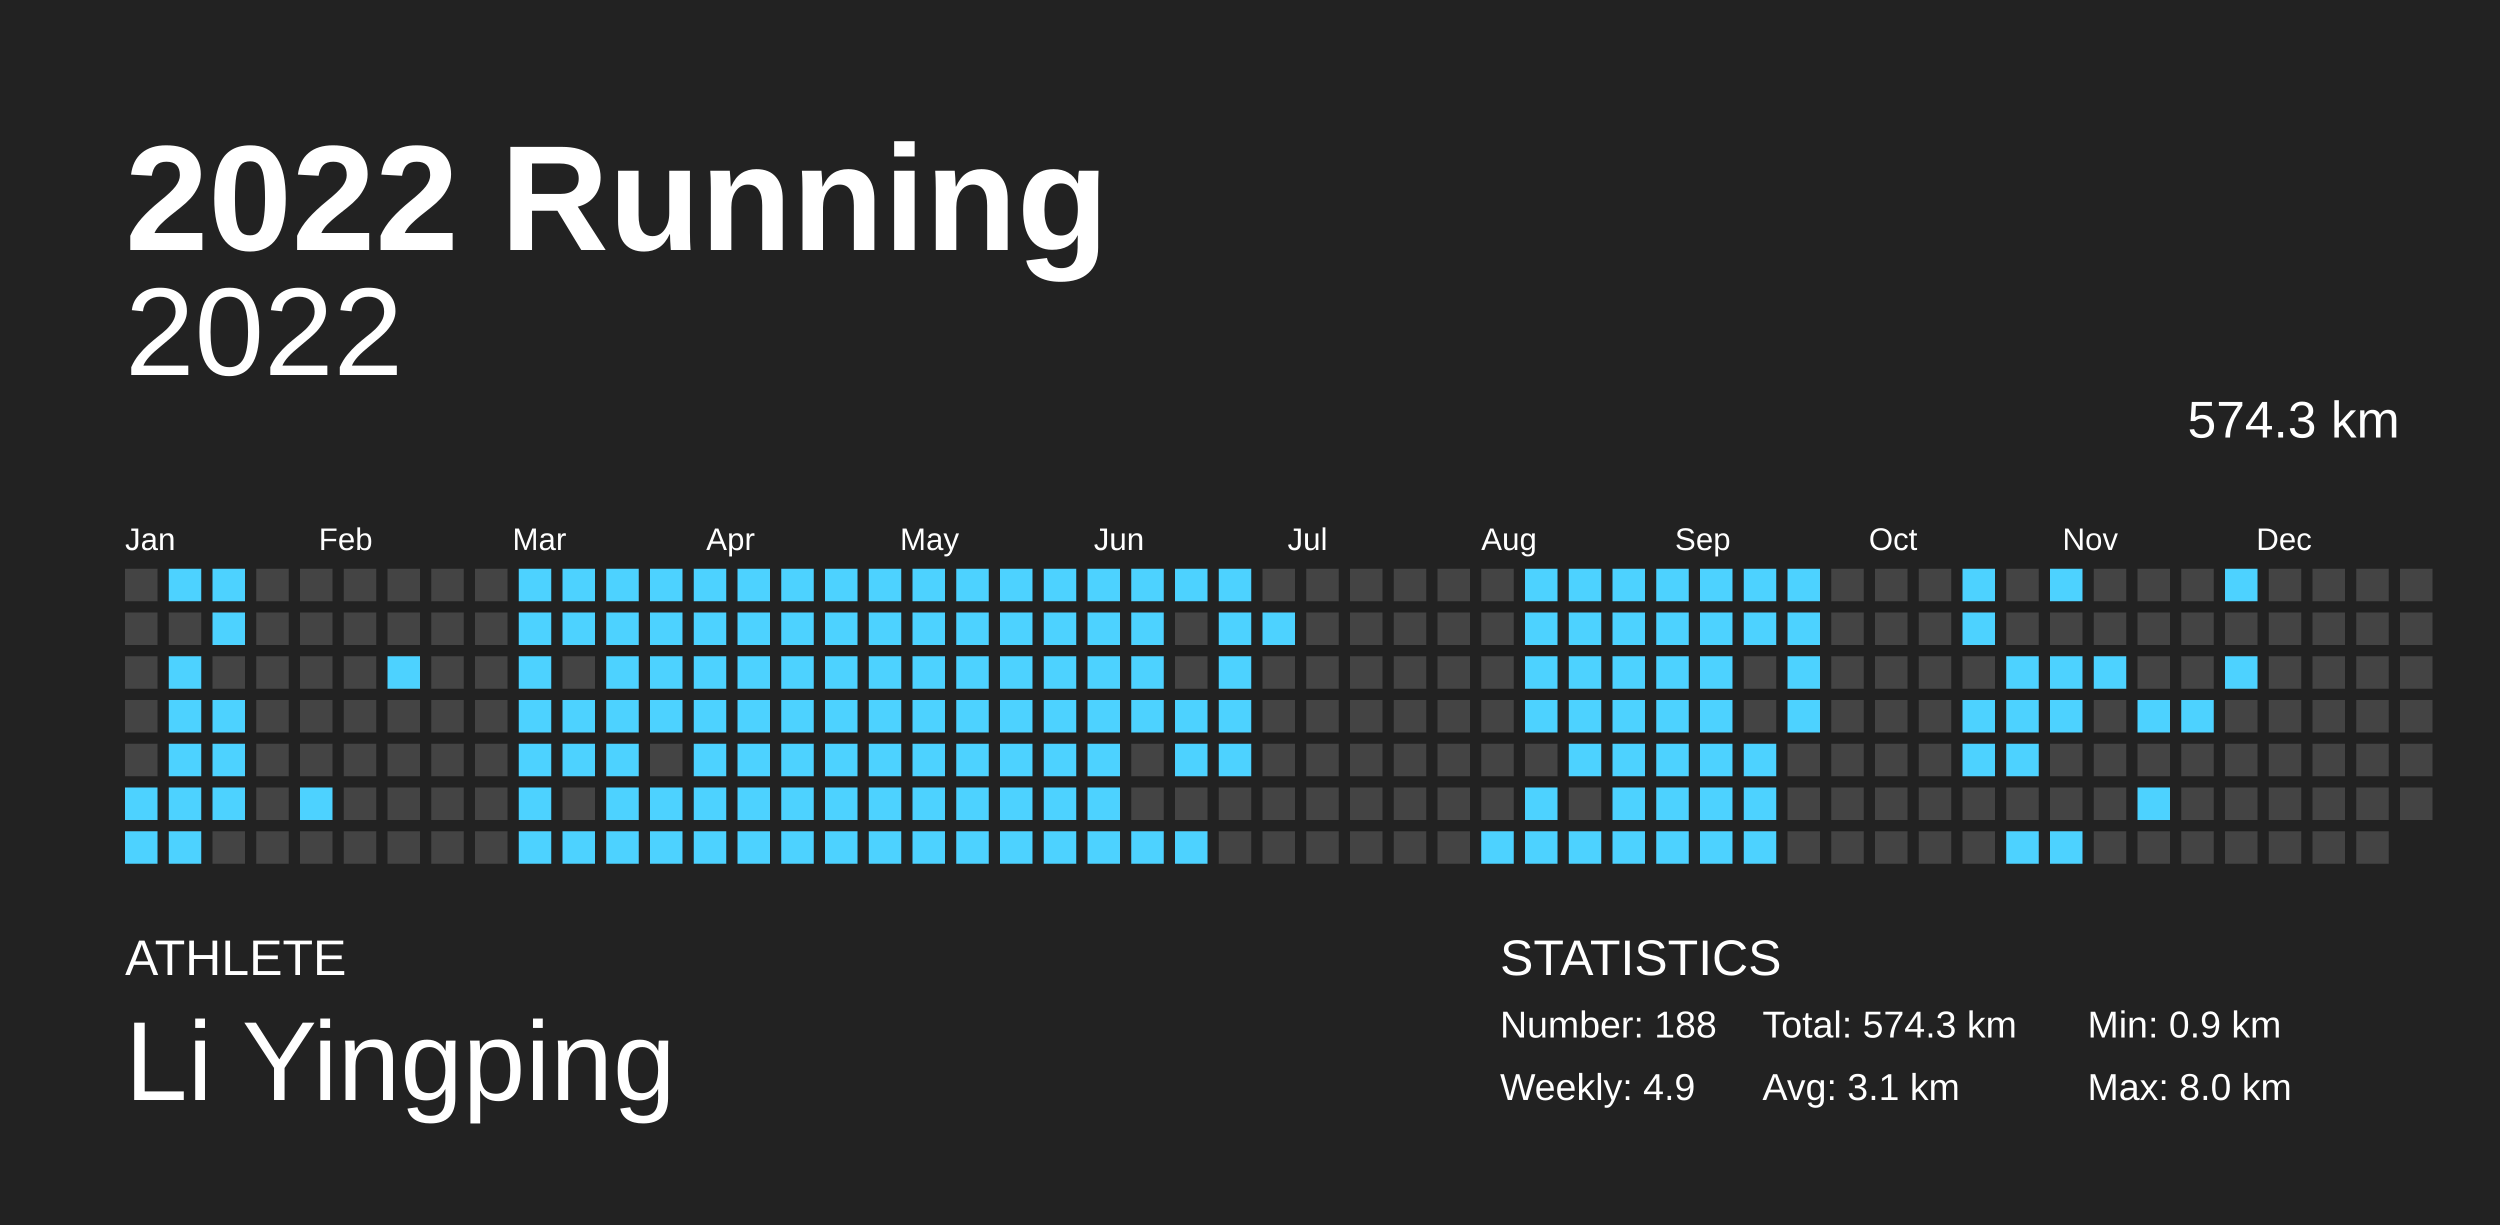
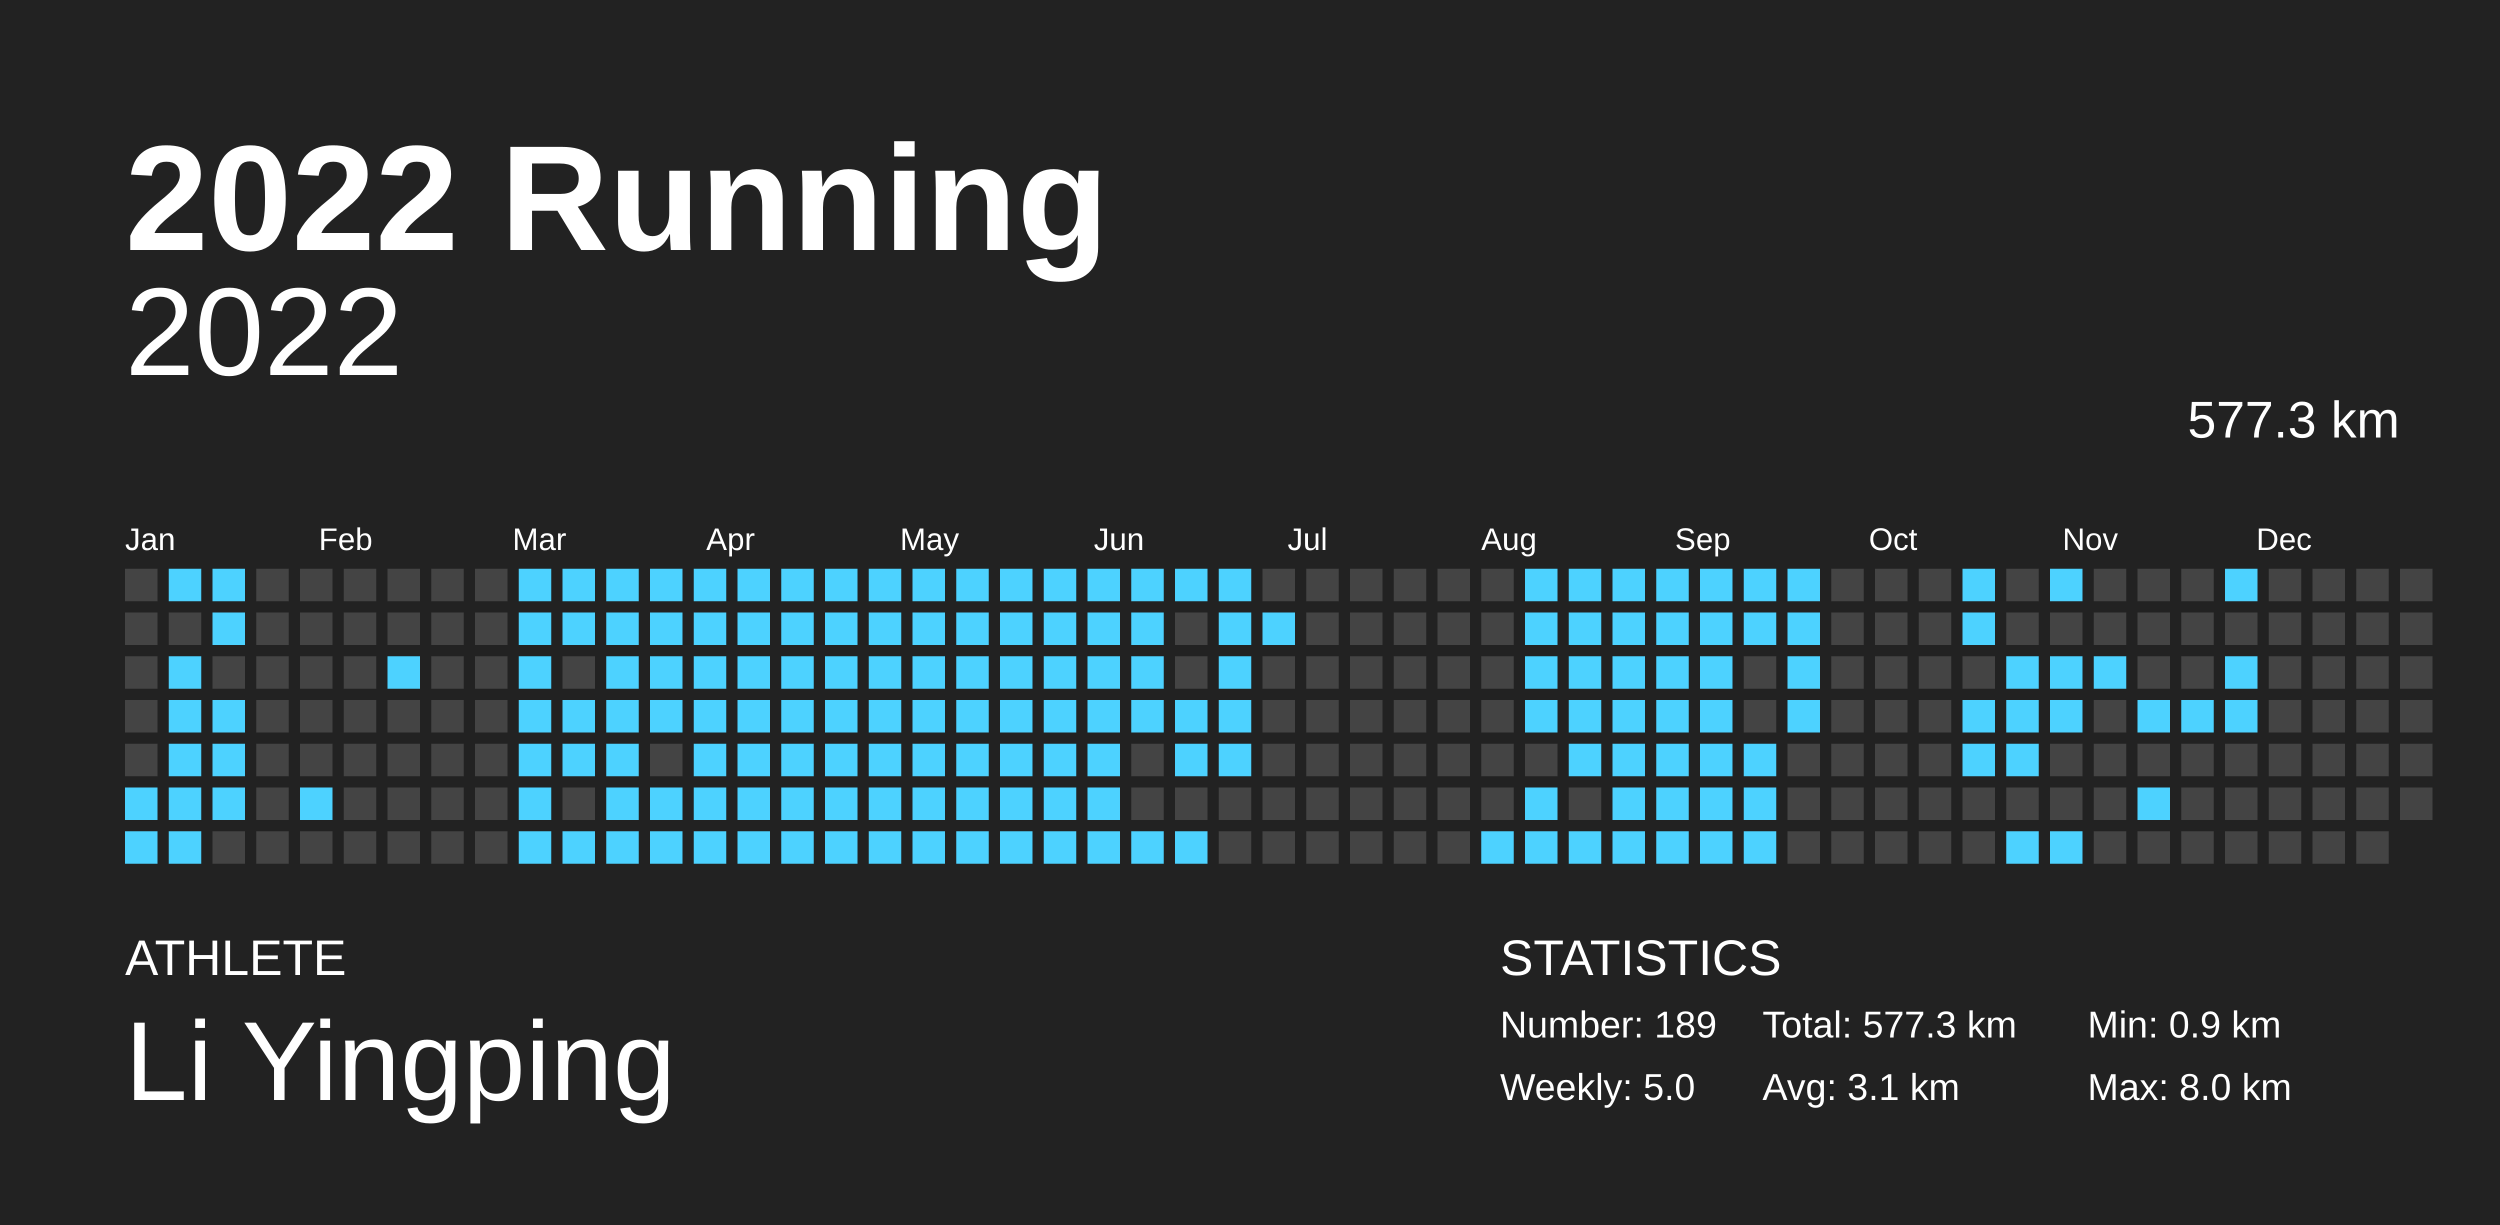
<svg xmlns="http://www.w3.org/2000/svg" baseProfile="full" height="98mm" version="1.1" viewBox="0,0,200,98" width="200mm">
  <defs />
  <rect fill="#222222" height="98" width="200" x="0" y="0" />
  <text fill="#FFFFFF" style="font-size:12px; font-family:Arial; font-weight:bold;" x="10" y="20">2022 Running</text>
  <text fill="#FFFFFF" style="font-size:4px; font-family:Arial" x="10" y="78">ATHLETE</text>
  <text fill="#FFFFFF" style="font-size:9px; font-family:Arial" x="10" y="88">Li Yingping</text>
  <text fill="#FFFFFF" style="font-size:4px; font-family:Arial" x="120" y="78">STATISTICS</text>
-   <text fill="#FFFFFF" style="font-size:3px; font-family:Arial" x="120" y="83">Number: 188</text>
-   <text fill="#FFFFFF" style="font-size:3px; font-family:Arial" x="120" y="88">Weekly: 4.9</text>
-   <text fill="#FFFFFF" style="font-size:3px; font-family:Arial" x="141" y="83">Total: 574.3 km</text>
+   <text fill="#FFFFFF" style="font-size:3px; font-family:Arial" x="120" y="83">Number: 189</text>
+   <text fill="#FFFFFF" style="font-size:3px; font-family:Arial" x="120" y="88">Weekly: 5.0</text>
+   <text fill="#FFFFFF" style="font-size:3px; font-family:Arial" x="141" y="83">Total: 577.3 km</text>
  <text fill="#FFFFFF" style="font-size:3px; font-family:Arial" x="141" y="88">Avg: 3.1 km</text>
  <text fill="#FFFFFF" style="font-size:3px; font-family:Arial" x="167" y="83">Min: 0.9 km</text>
  <text fill="#FFFFFF" style="font-size:3px; font-family:Arial" x="167" y="88">Max: 8.0 km</text>
  <text alignment-baseline="hanging" fill="#FFFFFF" style="font-size:10.0px; font-family:Arial;" x="10" y="30">2022</text>
-   <text alignment-baseline="hanging" fill="#FFFFFF" style="font-size:4.125px; font-family:Arial;" x="175" y="35">574.3 km</text>
+   <text alignment-baseline="hanging" fill="#FFFFFF" style="font-size:4.125px; font-family:Arial;" x="175" y="35">577.3 km</text>
  <text fill="#FFFFFF" style="font-size:2.5px; font-family:Arial" x="10.0" y="44">Jan</text>
  <text fill="#FFFFFF" style="font-size:2.5px; font-family:Arial" x="25.5" y="44">Feb</text>
  <text fill="#FFFFFF" style="font-size:2.5px; font-family:Arial" x="41.0" y="44">Mar</text>
  <text fill="#FFFFFF" style="font-size:2.5px; font-family:Arial" x="56.5" y="44">Apr</text>
  <text fill="#FFFFFF" style="font-size:2.5px; font-family:Arial" x="72.0" y="44">May</text>
  <text fill="#FFFFFF" style="font-size:2.5px; font-family:Arial" x="87.5" y="44">Jun</text>
  <text fill="#FFFFFF" style="font-size:2.5px; font-family:Arial" x="103.0" y="44">Jul</text>
  <text fill="#FFFFFF" style="font-size:2.5px; font-family:Arial" x="118.5" y="44">Aug</text>
  <text fill="#FFFFFF" style="font-size:2.5px; font-family:Arial" x="134.0" y="44">Sep</text>
  <text fill="#FFFFFF" style="font-size:2.5px; font-family:Arial" x="149.5" y="44">Oct</text>
  <text fill="#FFFFFF" style="font-size:2.5px; font-family:Arial" x="165.0" y="44">Nov</text>
  <text fill="#FFFFFF" style="font-size:2.5px; font-family:Arial" x="180.5" y="44">Dec</text>
  <rect fill="#444444" height="2.6" width="2.6" x="10.0" y="45.5" />
  <rect fill="#444444" height="2.6" width="2.6" x="10.0" y="49.0" />
  <rect fill="#444444" height="2.6" width="2.6" x="10.0" y="52.5" />
  <rect fill="#444444" height="2.6" width="2.6" x="10.0" y="56.0" />
  <rect fill="#444444" height="2.6" width="2.6" x="10.0" y="59.5" />
  <rect fill="#4dd2ff" height="2.6" width="2.6" x="10.0" y="63.0" />
  <rect fill="#4dd2ff" height="2.6" width="2.6" x="10.0" y="66.5" />
  <rect fill="#4dd2ff" height="2.6" width="2.6" x="13.5" y="45.5" />
  <rect fill="#444444" height="2.6" width="2.6" x="13.5" y="49.0" />
  <rect fill="#4dd2ff" height="2.6" width="2.6" x="13.5" y="52.5" />
  <rect fill="#4dd2ff" height="2.6" width="2.6" x="13.5" y="56.0" />
  <rect fill="#4dd2ff" height="2.6" width="2.6" x="13.5" y="59.5" />
  <rect fill="#4dd2ff" height="2.6" width="2.6" x="13.5" y="63.0" />
  <rect fill="#4dd2ff" height="2.6" width="2.6" x="13.5" y="66.5" />
  <rect fill="#4dd2ff" height="2.6" width="2.6" x="17.0" y="45.5" />
  <rect fill="#4dd2ff" height="2.6" width="2.6" x="17.0" y="49.0" />
  <rect fill="#444444" height="2.6" width="2.6" x="17.0" y="52.5" />
  <rect fill="#4dd2ff" height="2.6" width="2.6" x="17.0" y="56.0" />
  <rect fill="#4dd2ff" height="2.6" width="2.6" x="17.0" y="59.5" />
  <rect fill="#4dd2ff" height="2.6" width="2.6" x="17.0" y="63.0" />
  <rect fill="#444444" height="2.6" width="2.6" x="17.0" y="66.5" />
  <rect fill="#444444" height="2.6" width="2.6" x="20.5" y="45.5" />
  <rect fill="#444444" height="2.6" width="2.6" x="20.5" y="49.0" />
  <rect fill="#444444" height="2.6" width="2.6" x="20.5" y="52.5" />
  <rect fill="#444444" height="2.6" width="2.6" x="20.5" y="56.0" />
  <rect fill="#444444" height="2.6" width="2.6" x="20.5" y="59.5" />
  <rect fill="#444444" height="2.6" width="2.6" x="20.5" y="63.0" />
  <rect fill="#444444" height="2.6" width="2.6" x="20.5" y="66.5" />
  <rect fill="#444444" height="2.6" width="2.6" x="24.0" y="45.5" />
  <rect fill="#444444" height="2.6" width="2.6" x="24.0" y="49.0" />
  <rect fill="#444444" height="2.6" width="2.6" x="24.0" y="52.5" />
  <rect fill="#444444" height="2.6" width="2.6" x="24.0" y="56.0" />
  <rect fill="#444444" height="2.6" width="2.6" x="24.0" y="59.5" />
  <rect fill="#4dd2ff" height="2.6" width="2.6" x="24.0" y="63.0" />
  <rect fill="#444444" height="2.6" width="2.6" x="24.0" y="66.5" />
  <rect fill="#444444" height="2.6" width="2.6" x="27.5" y="45.5" />
  <rect fill="#444444" height="2.6" width="2.6" x="27.5" y="49.0" />
  <rect fill="#444444" height="2.6" width="2.6" x="27.5" y="52.5" />
  <rect fill="#444444" height="2.6" width="2.6" x="27.5" y="56.0" />
  <rect fill="#444444" height="2.6" width="2.6" x="27.5" y="59.5" />
  <rect fill="#444444" height="2.6" width="2.6" x="27.5" y="63.0" />
  <rect fill="#444444" height="2.6" width="2.6" x="27.5" y="66.5" />
  <rect fill="#444444" height="2.6" width="2.6" x="31.0" y="45.5" />
  <rect fill="#444444" height="2.6" width="2.6" x="31.0" y="49.0" />
  <rect fill="#4dd2ff" height="2.6" width="2.6" x="31.0" y="52.5" />
  <rect fill="#444444" height="2.6" width="2.6" x="31.0" y="56.0" />
  <rect fill="#444444" height="2.6" width="2.6" x="31.0" y="59.5" />
  <rect fill="#444444" height="2.6" width="2.6" x="31.0" y="63.0" />
  <rect fill="#444444" height="2.6" width="2.6" x="31.0" y="66.5" />
  <rect fill="#444444" height="2.6" width="2.6" x="34.5" y="45.5" />
  <rect fill="#444444" height="2.6" width="2.6" x="34.5" y="49.0" />
  <rect fill="#444444" height="2.6" width="2.6" x="34.5" y="52.5" />
  <rect fill="#444444" height="2.6" width="2.6" x="34.5" y="56.0" />
  <rect fill="#444444" height="2.6" width="2.6" x="34.5" y="59.5" />
  <rect fill="#444444" height="2.6" width="2.6" x="34.5" y="63.0" />
  <rect fill="#444444" height="2.6" width="2.6" x="34.5" y="66.5" />
  <rect fill="#444444" height="2.6" width="2.6" x="38.0" y="45.5" />
  <rect fill="#444444" height="2.6" width="2.6" x="38.0" y="49.0" />
  <rect fill="#444444" height="2.6" width="2.6" x="38.0" y="52.5" />
  <rect fill="#444444" height="2.6" width="2.6" x="38.0" y="56.0" />
  <rect fill="#444444" height="2.6" width="2.6" x="38.0" y="59.5" />
  <rect fill="#444444" height="2.6" width="2.6" x="38.0" y="63.0" />
  <rect fill="#444444" height="2.6" width="2.6" x="38.0" y="66.5" />
  <rect fill="#4dd2ff" height="2.6" width="2.6" x="41.5" y="45.5" />
  <rect fill="#4dd2ff" height="2.6" width="2.6" x="41.5" y="49.0" />
  <rect fill="#4dd2ff" height="2.6" width="2.6" x="41.5" y="52.5" />
  <rect fill="#4dd2ff" height="2.6" width="2.6" x="41.5" y="56.0" />
  <rect fill="#4dd2ff" height="2.6" width="2.6" x="41.5" y="59.5" />
  <rect fill="#4dd2ff" height="2.6" width="2.6" x="41.5" y="63.0" />
  <rect fill="#4dd2ff" height="2.6" width="2.6" x="41.5" y="66.5" />
  <rect fill="#4dd2ff" height="2.6" width="2.6" x="45.0" y="45.5" />
  <rect fill="#4dd2ff" height="2.6" width="2.6" x="45.0" y="49.0" />
  <rect fill="#444444" height="2.6" width="2.6" x="45.0" y="52.5" />
  <rect fill="#4dd2ff" height="2.6" width="2.6" x="45.0" y="56.0" />
  <rect fill="#4dd2ff" height="2.6" width="2.6" x="45.0" y="59.5" />
  <rect fill="#444444" height="2.6" width="2.6" x="45.0" y="63.0" />
  <rect fill="#4dd2ff" height="2.6" width="2.6" x="45.0" y="66.5" />
  <rect fill="#4dd2ff" height="2.6" width="2.6" x="48.5" y="45.5" />
  <rect fill="#4dd2ff" height="2.6" width="2.6" x="48.5" y="49.0" />
  <rect fill="#4dd2ff" height="2.6" width="2.6" x="48.5" y="52.5" />
  <rect fill="#4dd2ff" height="2.6" width="2.6" x="48.5" y="56.0" />
  <rect fill="#4dd2ff" height="2.6" width="2.6" x="48.5" y="59.5" />
  <rect fill="#4dd2ff" height="2.6" width="2.6" x="48.5" y="63.0" />
  <rect fill="#4dd2ff" height="2.6" width="2.6" x="48.5" y="66.5" />
  <rect fill="#4dd2ff" height="2.6" width="2.6" x="52.0" y="45.5" />
  <rect fill="#4dd2ff" height="2.6" width="2.6" x="52.0" y="49.0" />
  <rect fill="#4dd2ff" height="2.6" width="2.6" x="52.0" y="52.5" />
  <rect fill="#4dd2ff" height="2.6" width="2.6" x="52.0" y="56.0" />
  <rect fill="#444444" height="2.6" width="2.6" x="52.0" y="59.5" />
  <rect fill="#4dd2ff" height="2.6" width="2.6" x="52.0" y="63.0" />
  <rect fill="#4dd2ff" height="2.6" width="2.6" x="52.0" y="66.5" />
  <rect fill="#4dd2ff" height="2.6" width="2.6" x="55.5" y="45.5" />
  <rect fill="#4dd2ff" height="2.6" width="2.6" x="55.5" y="49.0" />
  <rect fill="#4dd2ff" height="2.6" width="2.6" x="55.5" y="52.5" />
  <rect fill="#4dd2ff" height="2.6" width="2.6" x="55.5" y="56.0" />
  <rect fill="#4dd2ff" height="2.6" width="2.6" x="55.5" y="59.5" />
  <rect fill="#4dd2ff" height="2.6" width="2.6" x="55.5" y="63.0" />
  <rect fill="#4dd2ff" height="2.6" width="2.6" x="55.5" y="66.5" />
  <rect fill="#4dd2ff" height="2.6" width="2.6" x="59.0" y="45.5" />
  <rect fill="#4dd2ff" height="2.6" width="2.6" x="59.0" y="49.0" />
  <rect fill="#4dd2ff" height="2.6" width="2.6" x="59.0" y="52.5" />
  <rect fill="#4dd2ff" height="2.6" width="2.6" x="59.0" y="56.0" />
  <rect fill="#4dd2ff" height="2.6" width="2.6" x="59.0" y="59.5" />
  <rect fill="#4dd2ff" height="2.6" width="2.6" x="59.0" y="63.0" />
  <rect fill="#4dd2ff" height="2.6" width="2.6" x="59.0" y="66.5" />
  <rect fill="#4dd2ff" height="2.6" width="2.6" x="62.5" y="45.5" />
  <rect fill="#4dd2ff" height="2.6" width="2.6" x="62.5" y="49.0" />
  <rect fill="#4dd2ff" height="2.6" width="2.6" x="62.5" y="52.5" />
  <rect fill="#4dd2ff" height="2.6" width="2.6" x="62.5" y="56.0" />
  <rect fill="#4dd2ff" height="2.6" width="2.6" x="62.5" y="59.5" />
  <rect fill="#4dd2ff" height="2.6" width="2.6" x="62.5" y="63.0" />
  <rect fill="#4dd2ff" height="2.6" width="2.6" x="62.5" y="66.5" />
  <rect fill="#4dd2ff" height="2.6" width="2.6" x="66.0" y="45.5" />
  <rect fill="#4dd2ff" height="2.6" width="2.6" x="66.0" y="49.0" />
  <rect fill="#4dd2ff" height="2.6" width="2.6" x="66.0" y="52.5" />
  <rect fill="#4dd2ff" height="2.6" width="2.6" x="66.0" y="56.0" />
  <rect fill="#4dd2ff" height="2.6" width="2.6" x="66.0" y="59.5" />
  <rect fill="#4dd2ff" height="2.6" width="2.6" x="66.0" y="63.0" />
  <rect fill="#4dd2ff" height="2.6" width="2.6" x="66.0" y="66.5" />
  <rect fill="#4dd2ff" height="2.6" width="2.6" x="69.5" y="45.5" />
  <rect fill="#4dd2ff" height="2.6" width="2.6" x="69.5" y="49.0" />
  <rect fill="#4dd2ff" height="2.6" width="2.6" x="69.5" y="52.5" />
  <rect fill="#4dd2ff" height="2.6" width="2.6" x="69.5" y="56.0" />
  <rect fill="#4dd2ff" height="2.6" width="2.6" x="69.5" y="59.5" />
  <rect fill="#4dd2ff" height="2.6" width="2.6" x="69.5" y="63.0" />
  <rect fill="#4dd2ff" height="2.6" width="2.6" x="69.5" y="66.5" />
  <rect fill="#4dd2ff" height="2.6" width="2.6" x="73.0" y="45.5" />
  <rect fill="#4dd2ff" height="2.6" width="2.6" x="73.0" y="49.0" />
  <rect fill="#4dd2ff" height="2.6" width="2.6" x="73.0" y="52.5" />
  <rect fill="#4dd2ff" height="2.6" width="2.6" x="73.0" y="56.0" />
  <rect fill="#4dd2ff" height="2.6" width="2.6" x="73.0" y="59.5" />
  <rect fill="#4dd2ff" height="2.6" width="2.6" x="73.0" y="63.0" />
  <rect fill="#4dd2ff" height="2.6" width="2.6" x="73.0" y="66.5" />
  <rect fill="#4dd2ff" height="2.6" width="2.6" x="76.5" y="45.5" />
  <rect fill="#4dd2ff" height="2.6" width="2.6" x="76.5" y="49.0" />
  <rect fill="#4dd2ff" height="2.6" width="2.6" x="76.5" y="52.5" />
  <rect fill="#4dd2ff" height="2.6" width="2.6" x="76.5" y="56.0" />
  <rect fill="#4dd2ff" height="2.6" width="2.6" x="76.5" y="59.5" />
  <rect fill="#4dd2ff" height="2.6" width="2.6" x="76.5" y="63.0" />
  <rect fill="#4dd2ff" height="2.6" width="2.6" x="76.5" y="66.5" />
  <rect fill="#4dd2ff" height="2.6" width="2.6" x="80.0" y="45.5" />
  <rect fill="#4dd2ff" height="2.6" width="2.6" x="80.0" y="49.0" />
  <rect fill="#4dd2ff" height="2.6" width="2.6" x="80.0" y="52.5" />
  <rect fill="#4dd2ff" height="2.6" width="2.6" x="80.0" y="56.0" />
  <rect fill="#4dd2ff" height="2.6" width="2.6" x="80.0" y="59.5" />
  <rect fill="#4dd2ff" height="2.6" width="2.6" x="80.0" y="63.0" />
  <rect fill="#4dd2ff" height="2.6" width="2.6" x="80.0" y="66.5" />
  <rect fill="#4dd2ff" height="2.6" width="2.6" x="83.5" y="45.5" />
  <rect fill="#4dd2ff" height="2.6" width="2.6" x="83.5" y="49.0" />
  <rect fill="#4dd2ff" height="2.6" width="2.6" x="83.5" y="52.5" />
  <rect fill="#4dd2ff" height="2.6" width="2.6" x="83.5" y="56.0" />
  <rect fill="#4dd2ff" height="2.6" width="2.6" x="83.5" y="59.5" />
  <rect fill="#4dd2ff" height="2.6" width="2.6" x="83.5" y="63.0" />
  <rect fill="#4dd2ff" height="2.6" width="2.6" x="83.5" y="66.5" />
  <rect fill="#4dd2ff" height="2.6" width="2.6" x="87.0" y="45.5" />
  <rect fill="#4dd2ff" height="2.6" width="2.6" x="87.0" y="49.0" />
  <rect fill="#4dd2ff" height="2.6" width="2.6" x="87.0" y="52.5" />
  <rect fill="#4dd2ff" height="2.6" width="2.6" x="87.0" y="56.0" />
  <rect fill="#4dd2ff" height="2.6" width="2.6" x="87.0" y="59.5" />
  <rect fill="#4dd2ff" height="2.6" width="2.6" x="87.0" y="63.0" />
  <rect fill="#4dd2ff" height="2.6" width="2.6" x="87.0" y="66.5" />
  <rect fill="#4dd2ff" height="2.6" width="2.6" x="90.5" y="45.5" />
  <rect fill="#4dd2ff" height="2.6" width="2.6" x="90.5" y="49.0" />
  <rect fill="#4dd2ff" height="2.6" width="2.6" x="90.5" y="52.5" />
  <rect fill="#4dd2ff" height="2.6" width="2.6" x="90.5" y="56.0" />
  <rect fill="#444444" height="2.6" width="2.6" x="90.5" y="59.5" />
  <rect fill="#444444" height="2.6" width="2.6" x="90.5" y="63.0" />
  <rect fill="#4dd2ff" height="2.6" width="2.6" x="90.5" y="66.5" />
  <rect fill="#4dd2ff" height="2.6" width="2.6" x="94.0" y="45.5" />
  <rect fill="#444444" height="2.6" width="2.6" x="94.0" y="49.0" />
  <rect fill="#444444" height="2.6" width="2.6" x="94.0" y="52.5" />
  <rect fill="#4dd2ff" height="2.6" width="2.6" x="94.0" y="56.0" />
  <rect fill="#4dd2ff" height="2.6" width="2.6" x="94.0" y="59.5" />
  <rect fill="#444444" height="2.6" width="2.6" x="94.0" y="63.0" />
  <rect fill="#4dd2ff" height="2.6" width="2.6" x="94.0" y="66.5" />
  <rect fill="#4dd2ff" height="2.6" width="2.6" x="97.5" y="45.5" />
  <rect fill="#4dd2ff" height="2.6" width="2.6" x="97.5" y="49.0" />
  <rect fill="#4dd2ff" height="2.6" width="2.6" x="97.5" y="52.5" />
  <rect fill="#4dd2ff" height="2.6" width="2.6" x="97.5" y="56.0" />
  <rect fill="#4dd2ff" height="2.6" width="2.6" x="97.5" y="59.5" />
  <rect fill="#444444" height="2.6" width="2.6" x="97.5" y="63.0" />
  <rect fill="#444444" height="2.6" width="2.6" x="97.5" y="66.5" />
  <rect fill="#444444" height="2.6" width="2.6" x="101.0" y="45.5" />
  <rect fill="#4dd2ff" height="2.6" width="2.6" x="101.0" y="49.0" />
  <rect fill="#444444" height="2.6" width="2.6" x="101.0" y="52.5" />
  <rect fill="#444444" height="2.6" width="2.6" x="101.0" y="56.0" />
  <rect fill="#444444" height="2.6" width="2.6" x="101.0" y="59.5" />
  <rect fill="#444444" height="2.6" width="2.6" x="101.0" y="63.0" />
  <rect fill="#444444" height="2.6" width="2.6" x="101.0" y="66.5" />
  <rect fill="#444444" height="2.6" width="2.6" x="104.5" y="45.5" />
  <rect fill="#444444" height="2.6" width="2.6" x="104.5" y="49.0" />
  <rect fill="#444444" height="2.6" width="2.6" x="104.5" y="52.5" />
  <rect fill="#444444" height="2.6" width="2.6" x="104.5" y="56.0" />
  <rect fill="#444444" height="2.6" width="2.6" x="104.5" y="59.5" />
  <rect fill="#444444" height="2.6" width="2.6" x="104.5" y="63.0" />
  <rect fill="#444444" height="2.6" width="2.6" x="104.5" y="66.5" />
  <rect fill="#444444" height="2.6" width="2.6" x="108.0" y="45.5" />
  <rect fill="#444444" height="2.6" width="2.6" x="108.0" y="49.0" />
  <rect fill="#444444" height="2.6" width="2.6" x="108.0" y="52.5" />
  <rect fill="#444444" height="2.6" width="2.6" x="108.0" y="56.0" />
  <rect fill="#444444" height="2.6" width="2.6" x="108.0" y="59.5" />
  <rect fill="#444444" height="2.6" width="2.6" x="108.0" y="63.0" />
  <rect fill="#444444" height="2.6" width="2.6" x="108.0" y="66.5" />
  <rect fill="#444444" height="2.6" width="2.6" x="111.5" y="45.5" />
  <rect fill="#444444" height="2.6" width="2.6" x="111.5" y="49.0" />
  <rect fill="#444444" height="2.6" width="2.6" x="111.5" y="52.5" />
  <rect fill="#444444" height="2.6" width="2.6" x="111.5" y="56.0" />
  <rect fill="#444444" height="2.6" width="2.6" x="111.5" y="59.5" />
  <rect fill="#444444" height="2.6" width="2.6" x="111.5" y="63.0" />
  <rect fill="#444444" height="2.6" width="2.6" x="111.5" y="66.5" />
  <rect fill="#444444" height="2.6" width="2.6" x="115.0" y="45.5" />
  <rect fill="#444444" height="2.6" width="2.6" x="115.0" y="49.0" />
  <rect fill="#444444" height="2.6" width="2.6" x="115.0" y="52.5" />
  <rect fill="#444444" height="2.6" width="2.6" x="115.0" y="56.0" />
  <rect fill="#444444" height="2.6" width="2.6" x="115.0" y="59.5" />
  <rect fill="#444444" height="2.6" width="2.6" x="115.0" y="63.0" />
  <rect fill="#444444" height="2.6" width="2.6" x="115.0" y="66.5" />
  <rect fill="#444444" height="2.6" width="2.6" x="118.5" y="45.5" />
  <rect fill="#444444" height="2.6" width="2.6" x="118.5" y="49.0" />
  <rect fill="#444444" height="2.6" width="2.6" x="118.5" y="52.5" />
  <rect fill="#444444" height="2.6" width="2.6" x="118.5" y="56.0" />
  <rect fill="#444444" height="2.6" width="2.6" x="118.5" y="59.5" />
  <rect fill="#444444" height="2.6" width="2.6" x="118.5" y="63.0" />
  <rect fill="#4dd2ff" height="2.6" width="2.6" x="118.5" y="66.5" />
  <rect fill="#4dd2ff" height="2.6" width="2.6" x="122.0" y="45.5" />
  <rect fill="#4dd2ff" height="2.6" width="2.6" x="122.0" y="49.0" />
  <rect fill="#4dd2ff" height="2.6" width="2.6" x="122.0" y="52.5" />
  <rect fill="#4dd2ff" height="2.6" width="2.6" x="122.0" y="56.0" />
  <rect fill="#444444" height="2.6" width="2.6" x="122.0" y="59.5" />
  <rect fill="#4dd2ff" height="2.6" width="2.6" x="122.0" y="63.0" />
  <rect fill="#4dd2ff" height="2.6" width="2.6" x="122.0" y="66.5" />
  <rect fill="#4dd2ff" height="2.6" width="2.6" x="125.5" y="45.5" />
  <rect fill="#4dd2ff" height="2.6" width="2.6" x="125.5" y="49.0" />
  <rect fill="#4dd2ff" height="2.6" width="2.6" x="125.5" y="52.5" />
  <rect fill="#4dd2ff" height="2.6" width="2.6" x="125.5" y="56.0" />
  <rect fill="#4dd2ff" height="2.6" width="2.6" x="125.5" y="59.5" />
  <rect fill="#444444" height="2.6" width="2.6" x="125.5" y="63.0" />
  <rect fill="#4dd2ff" height="2.6" width="2.6" x="125.5" y="66.5" />
  <rect fill="#4dd2ff" height="2.6" width="2.6" x="129.0" y="45.5" />
  <rect fill="#4dd2ff" height="2.6" width="2.6" x="129.0" y="49.0" />
  <rect fill="#4dd2ff" height="2.6" width="2.6" x="129.0" y="52.5" />
  <rect fill="#4dd2ff" height="2.6" width="2.6" x="129.0" y="56.0" />
  <rect fill="#4dd2ff" height="2.6" width="2.6" x="129.0" y="59.5" />
  <rect fill="#4dd2ff" height="2.6" width="2.6" x="129.0" y="63.0" />
  <rect fill="#4dd2ff" height="2.6" width="2.6" x="129.0" y="66.5" />
  <rect fill="#4dd2ff" height="2.6" width="2.6" x="132.5" y="45.5" />
  <rect fill="#4dd2ff" height="2.6" width="2.6" x="132.5" y="49.0" />
  <rect fill="#4dd2ff" height="2.6" width="2.6" x="132.5" y="52.5" />
  <rect fill="#4dd2ff" height="2.6" width="2.6" x="132.5" y="56.0" />
  <rect fill="#4dd2ff" height="2.6" width="2.6" x="132.5" y="59.5" />
  <rect fill="#4dd2ff" height="2.6" width="2.6" x="132.5" y="63.0" />
  <rect fill="#4dd2ff" height="2.6" width="2.6" x="132.5" y="66.5" />
  <rect fill="#4dd2ff" height="2.6" width="2.6" x="136.0" y="45.5" />
  <rect fill="#4dd2ff" height="2.6" width="2.6" x="136.0" y="49.0" />
  <rect fill="#4dd2ff" height="2.6" width="2.6" x="136.0" y="52.5" />
  <rect fill="#4dd2ff" height="2.6" width="2.6" x="136.0" y="56.0" />
  <rect fill="#4dd2ff" height="2.6" width="2.6" x="136.0" y="59.5" />
  <rect fill="#4dd2ff" height="2.6" width="2.6" x="136.0" y="63.0" />
  <rect fill="#4dd2ff" height="2.6" width="2.6" x="136.0" y="66.5" />
  <rect fill="#4dd2ff" height="2.6" width="2.6" x="139.5" y="45.5" />
  <rect fill="#4dd2ff" height="2.6" width="2.6" x="139.5" y="49.0" />
  <rect fill="#444444" height="2.6" width="2.6" x="139.5" y="52.5" />
  <rect fill="#444444" height="2.6" width="2.6" x="139.5" y="56.0" />
  <rect fill="#4dd2ff" height="2.6" width="2.6" x="139.5" y="59.5" />
  <rect fill="#4dd2ff" height="2.6" width="2.6" x="139.5" y="63.0" />
  <rect fill="#4dd2ff" height="2.6" width="2.6" x="139.5" y="66.5" />
  <rect fill="#4dd2ff" height="2.6" width="2.6" x="143.0" y="45.5" />
  <rect fill="#4dd2ff" height="2.6" width="2.6" x="143.0" y="49.0" />
  <rect fill="#4dd2ff" height="2.6" width="2.6" x="143.0" y="52.5" />
  <rect fill="#4dd2ff" height="2.6" width="2.6" x="143.0" y="56.0" />
  <rect fill="#444444" height="2.6" width="2.6" x="143.0" y="59.5" />
  <rect fill="#444444" height="2.6" width="2.6" x="143.0" y="63.0" />
  <rect fill="#444444" height="2.6" width="2.6" x="143.0" y="66.5" />
  <rect fill="#444444" height="2.6" width="2.6" x="146.5" y="45.5" />
  <rect fill="#444444" height="2.6" width="2.6" x="146.5" y="49.0" />
  <rect fill="#444444" height="2.6" width="2.6" x="146.5" y="52.5" />
  <rect fill="#444444" height="2.6" width="2.6" x="146.5" y="56.0" />
  <rect fill="#444444" height="2.6" width="2.6" x="146.5" y="59.5" />
  <rect fill="#444444" height="2.6" width="2.6" x="146.5" y="63.0" />
  <rect fill="#444444" height="2.6" width="2.6" x="146.5" y="66.5" />
  <rect fill="#444444" height="2.6" width="2.6" x="150.0" y="45.5" />
  <rect fill="#444444" height="2.6" width="2.6" x="150.0" y="49.0" />
  <rect fill="#444444" height="2.6" width="2.6" x="150.0" y="52.5" />
  <rect fill="#444444" height="2.6" width="2.6" x="150.0" y="56.0" />
  <rect fill="#444444" height="2.6" width="2.6" x="150.0" y="59.5" />
  <rect fill="#444444" height="2.6" width="2.6" x="150.0" y="63.0" />
  <rect fill="#444444" height="2.6" width="2.6" x="150.0" y="66.5" />
  <rect fill="#444444" height="2.6" width="2.6" x="153.5" y="45.5" />
  <rect fill="#444444" height="2.6" width="2.6" x="153.5" y="49.0" />
  <rect fill="#444444" height="2.6" width="2.6" x="153.5" y="52.5" />
  <rect fill="#444444" height="2.6" width="2.6" x="153.5" y="56.0" />
  <rect fill="#444444" height="2.6" width="2.6" x="153.5" y="59.5" />
  <rect fill="#444444" height="2.6" width="2.6" x="153.5" y="63.0" />
  <rect fill="#444444" height="2.6" width="2.6" x="153.5" y="66.5" />
  <rect fill="#4dd2ff" height="2.6" width="2.6" x="157.0" y="45.5" />
  <rect fill="#4dd2ff" height="2.6" width="2.6" x="157.0" y="49.0" />
  <rect fill="#444444" height="2.6" width="2.6" x="157.0" y="52.5" />
  <rect fill="#4dd2ff" height="2.6" width="2.6" x="157.0" y="56.0" />
  <rect fill="#4dd2ff" height="2.6" width="2.6" x="157.0" y="59.5" />
  <rect fill="#444444" height="2.6" width="2.6" x="157.0" y="63.0" />
  <rect fill="#444444" height="2.6" width="2.6" x="157.0" y="66.5" />
  <rect fill="#444444" height="2.6" width="2.6" x="160.5" y="45.5" />
  <rect fill="#444444" height="2.6" width="2.6" x="160.5" y="49.0" />
  <rect fill="#4dd2ff" height="2.6" width="2.6" x="160.5" y="52.5" />
  <rect fill="#4dd2ff" height="2.6" width="2.6" x="160.5" y="56.0" />
  <rect fill="#4dd2ff" height="2.6" width="2.6" x="160.5" y="59.5" />
  <rect fill="#444444" height="2.6" width="2.6" x="160.5" y="63.0" />
  <rect fill="#4dd2ff" height="2.6" width="2.6" x="160.5" y="66.5" />
  <rect fill="#4dd2ff" height="2.6" width="2.6" x="164.0" y="45.5" />
  <rect fill="#444444" height="2.6" width="2.6" x="164.0" y="49.0" />
  <rect fill="#4dd2ff" height="2.6" width="2.6" x="164.0" y="52.5" />
  <rect fill="#4dd2ff" height="2.6" width="2.6" x="164.0" y="56.0" />
  <rect fill="#444444" height="2.6" width="2.6" x="164.0" y="59.5" />
  <rect fill="#444444" height="2.6" width="2.6" x="164.0" y="63.0" />
  <rect fill="#4dd2ff" height="2.6" width="2.6" x="164.0" y="66.5" />
  <rect fill="#444444" height="2.6" width="2.6" x="167.5" y="45.5" />
  <rect fill="#444444" height="2.6" width="2.6" x="167.5" y="49.0" />
  <rect fill="#4dd2ff" height="2.6" width="2.6" x="167.5" y="52.5" />
  <rect fill="#444444" height="2.6" width="2.6" x="167.5" y="56.0" />
  <rect fill="#444444" height="2.6" width="2.6" x="167.5" y="59.5" />
  <rect fill="#444444" height="2.6" width="2.6" x="167.5" y="63.0" />
  <rect fill="#444444" height="2.6" width="2.6" x="167.5" y="66.5" />
  <rect fill="#444444" height="2.6" width="2.6" x="171.0" y="45.5" />
  <rect fill="#444444" height="2.6" width="2.6" x="171.0" y="49.0" />
  <rect fill="#444444" height="2.6" width="2.6" x="171.0" y="52.5" />
  <rect fill="#4dd2ff" height="2.6" width="2.6" x="171.0" y="56.0" />
  <rect fill="#444444" height="2.6" width="2.6" x="171.0" y="59.5" />
  <rect fill="#4dd2ff" height="2.6" width="2.6" x="171.0" y="63.0" />
  <rect fill="#444444" height="2.6" width="2.6" x="171.0" y="66.5" />
  <rect fill="#444444" height="2.6" width="2.6" x="174.5" y="45.5" />
  <rect fill="#444444" height="2.6" width="2.6" x="174.5" y="49.0" />
  <rect fill="#444444" height="2.6" width="2.6" x="174.5" y="52.5" />
  <rect fill="#4dd2ff" height="2.6" width="2.6" x="174.5" y="56.0" />
  <rect fill="#444444" height="2.6" width="2.6" x="174.5" y="59.5" />
  <rect fill="#444444" height="2.6" width="2.6" x="174.5" y="63.0" />
  <rect fill="#444444" height="2.6" width="2.6" x="174.5" y="66.5" />
  <rect fill="#4dd2ff" height="2.6" width="2.6" x="178.0" y="45.5" />
  <rect fill="#444444" height="2.6" width="2.6" x="178.0" y="49.0" />
  <rect fill="#4dd2ff" height="2.6" width="2.6" x="178.0" y="52.5" />
-   <rect fill="#444444" height="2.6" width="2.6" x="178.0" y="56.0" />
+   <rect fill="#4dd2ff" height="2.6" width="2.6" x="178.0" y="56.0" />
  <rect fill="#444444" height="2.6" width="2.6" x="178.0" y="59.5" />
  <rect fill="#444444" height="2.6" width="2.6" x="178.0" y="63.0" />
  <rect fill="#444444" height="2.6" width="2.6" x="178.0" y="66.5" />
  <rect fill="#444444" height="2.6" width="2.6" x="181.5" y="45.5" />
  <rect fill="#444444" height="2.6" width="2.6" x="181.5" y="49.0" />
  <rect fill="#444444" height="2.6" width="2.6" x="181.5" y="52.5" />
  <rect fill="#444444" height="2.6" width="2.6" x="181.5" y="56.0" />
  <rect fill="#444444" height="2.6" width="2.6" x="181.5" y="59.5" />
  <rect fill="#444444" height="2.6" width="2.6" x="181.5" y="63.0" />
  <rect fill="#444444" height="2.6" width="2.6" x="181.5" y="66.5" />
  <rect fill="#444444" height="2.6" width="2.6" x="185.0" y="45.5" />
  <rect fill="#444444" height="2.6" width="2.6" x="185.0" y="49.0" />
  <rect fill="#444444" height="2.6" width="2.6" x="185.0" y="52.5" />
  <rect fill="#444444" height="2.6" width="2.6" x="185.0" y="56.0" />
  <rect fill="#444444" height="2.6" width="2.6" x="185.0" y="59.5" />
  <rect fill="#444444" height="2.6" width="2.6" x="185.0" y="63.0" />
  <rect fill="#444444" height="2.6" width="2.6" x="185.0" y="66.5" />
  <rect fill="#444444" height="2.6" width="2.6" x="188.5" y="45.5" />
  <rect fill="#444444" height="2.6" width="2.6" x="188.5" y="49.0" />
  <rect fill="#444444" height="2.6" width="2.6" x="188.5" y="52.5" />
  <rect fill="#444444" height="2.6" width="2.6" x="188.5" y="56.0" />
  <rect fill="#444444" height="2.6" width="2.6" x="188.5" y="59.5" />
  <rect fill="#444444" height="2.6" width="2.6" x="188.5" y="63.0" />
  <rect fill="#444444" height="2.6" width="2.6" x="188.5" y="66.5" />
  <rect fill="#444444" height="2.6" width="2.6" x="192.0" y="45.5" />
  <rect fill="#444444" height="2.6" width="2.6" x="192.0" y="49.0" />
  <rect fill="#444444" height="2.6" width="2.6" x="192.0" y="52.5" />
  <rect fill="#444444" height="2.6" width="2.6" x="192.0" y="56.0" />
  <rect fill="#444444" height="2.6" width="2.6" x="192.0" y="59.5" />
  <rect fill="#444444" height="2.6" width="2.6" x="192.0" y="63.0" />
</svg>
